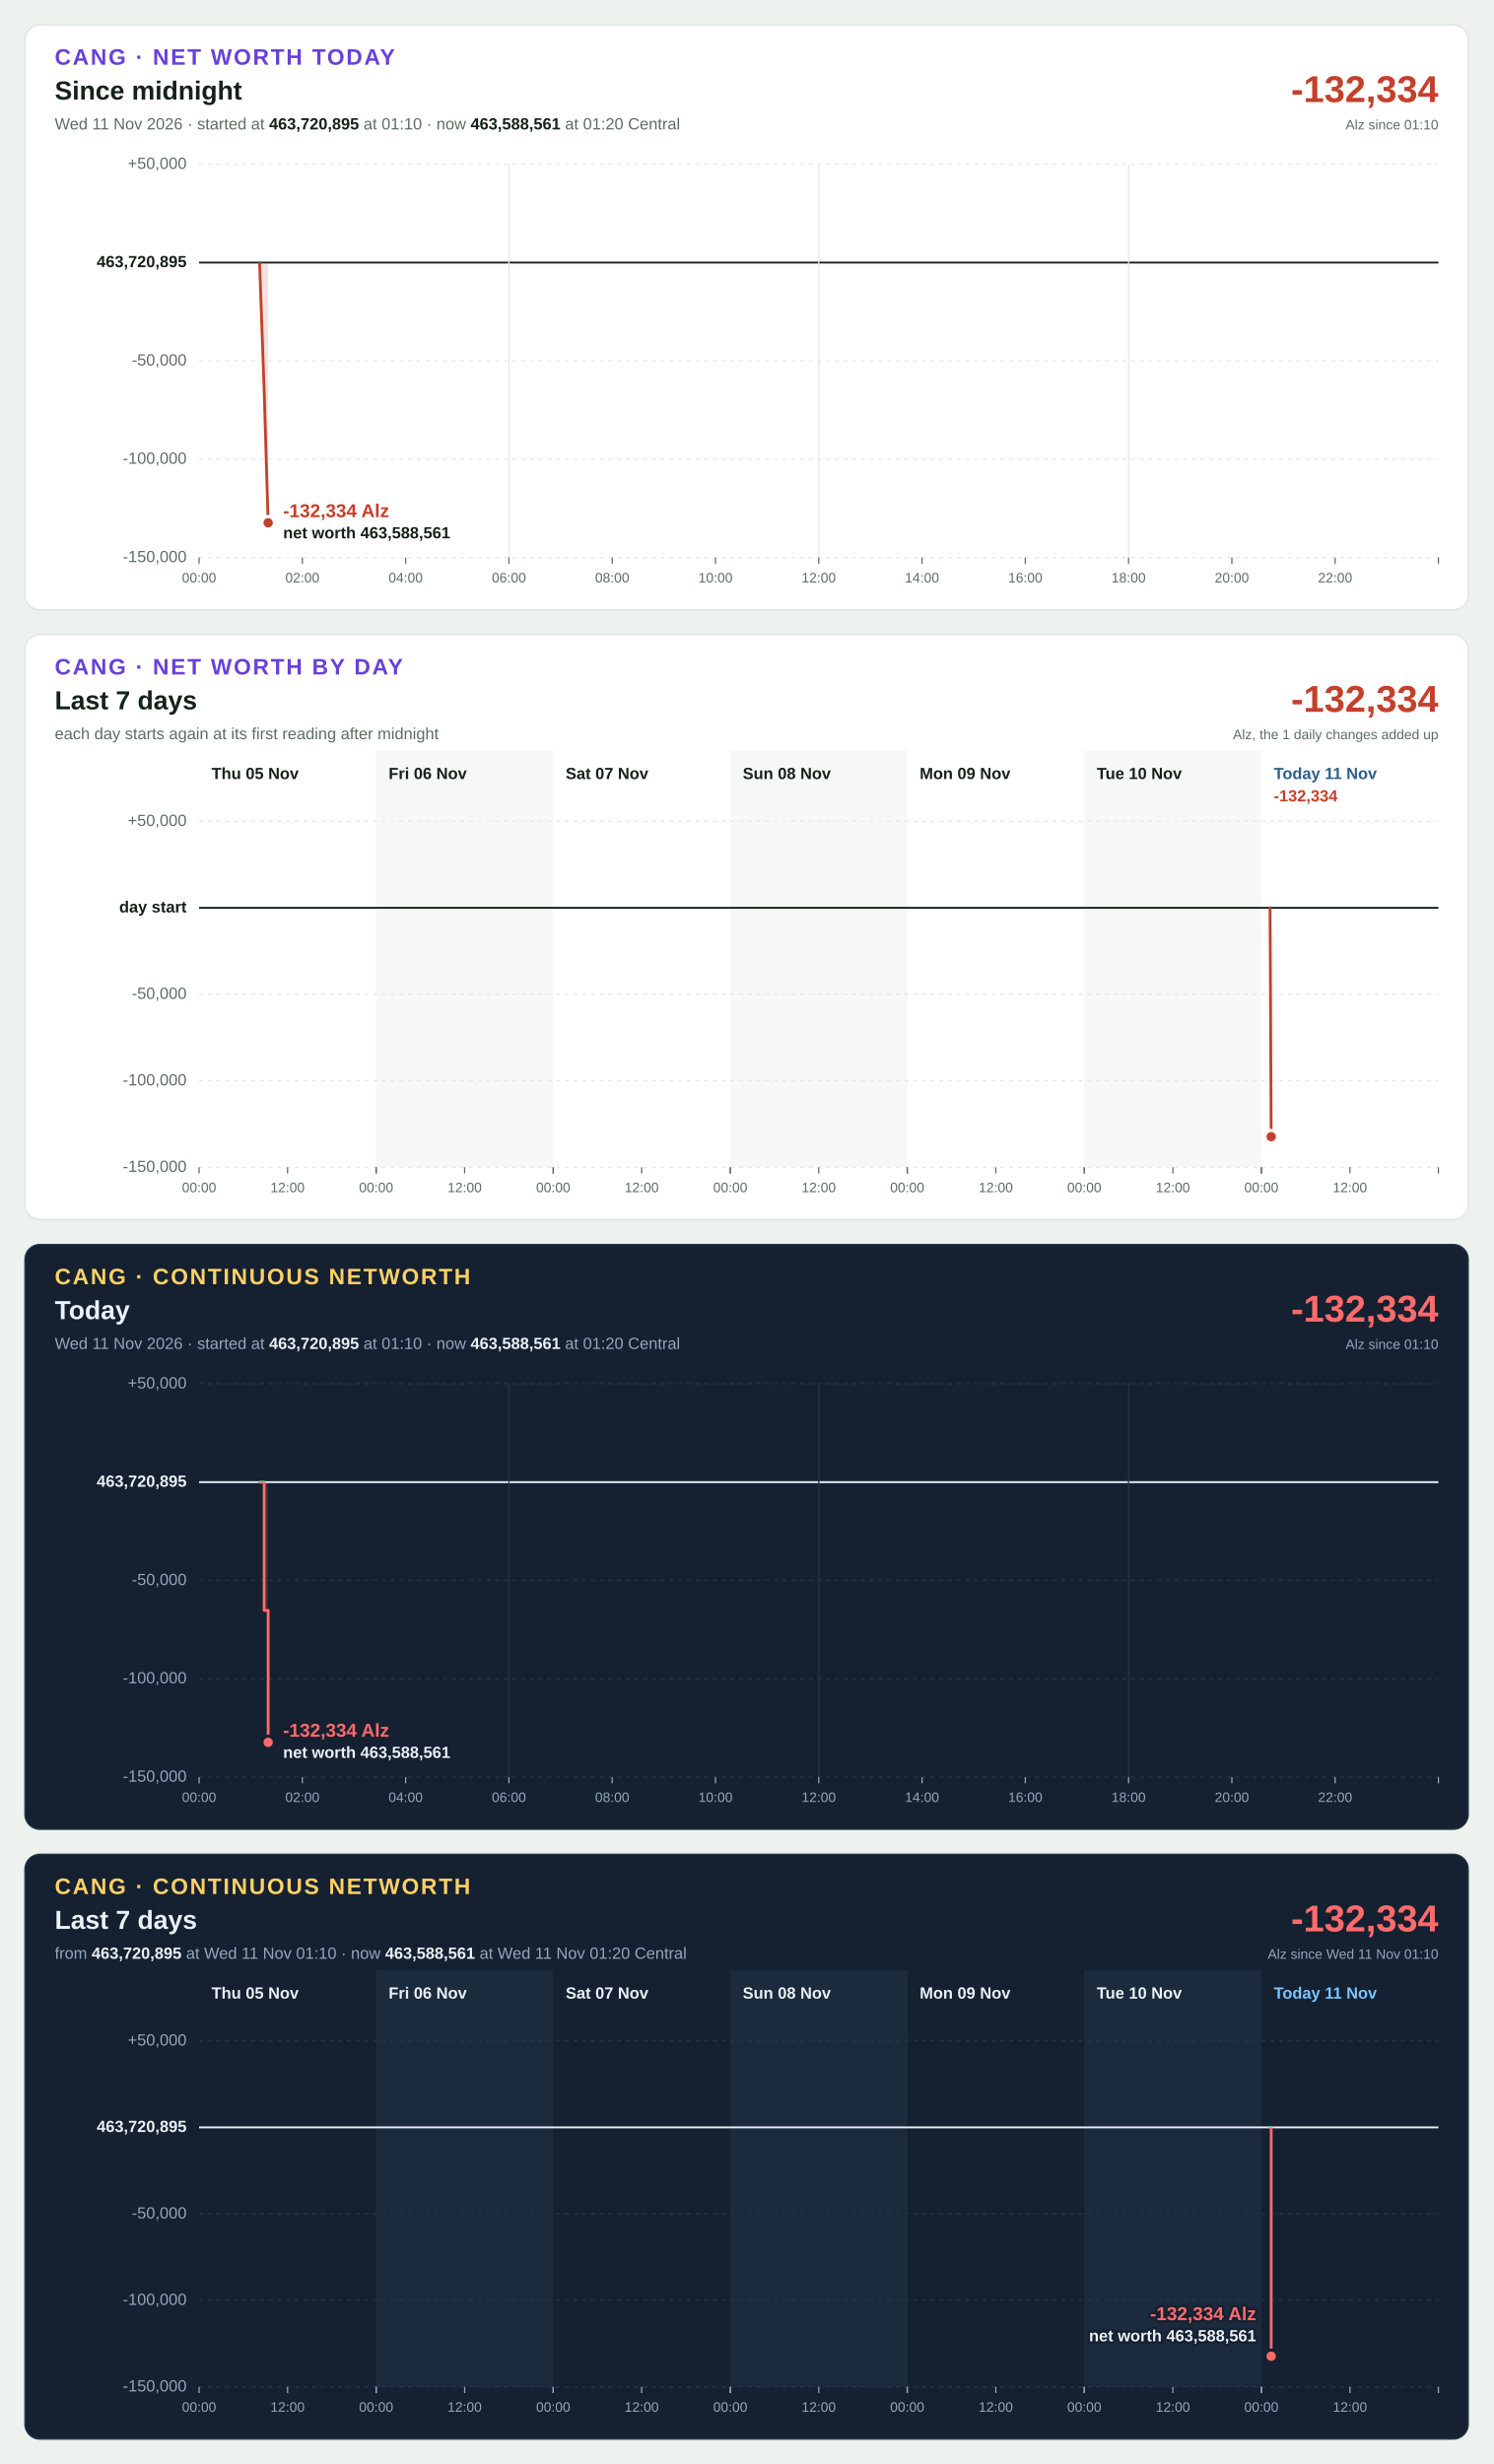
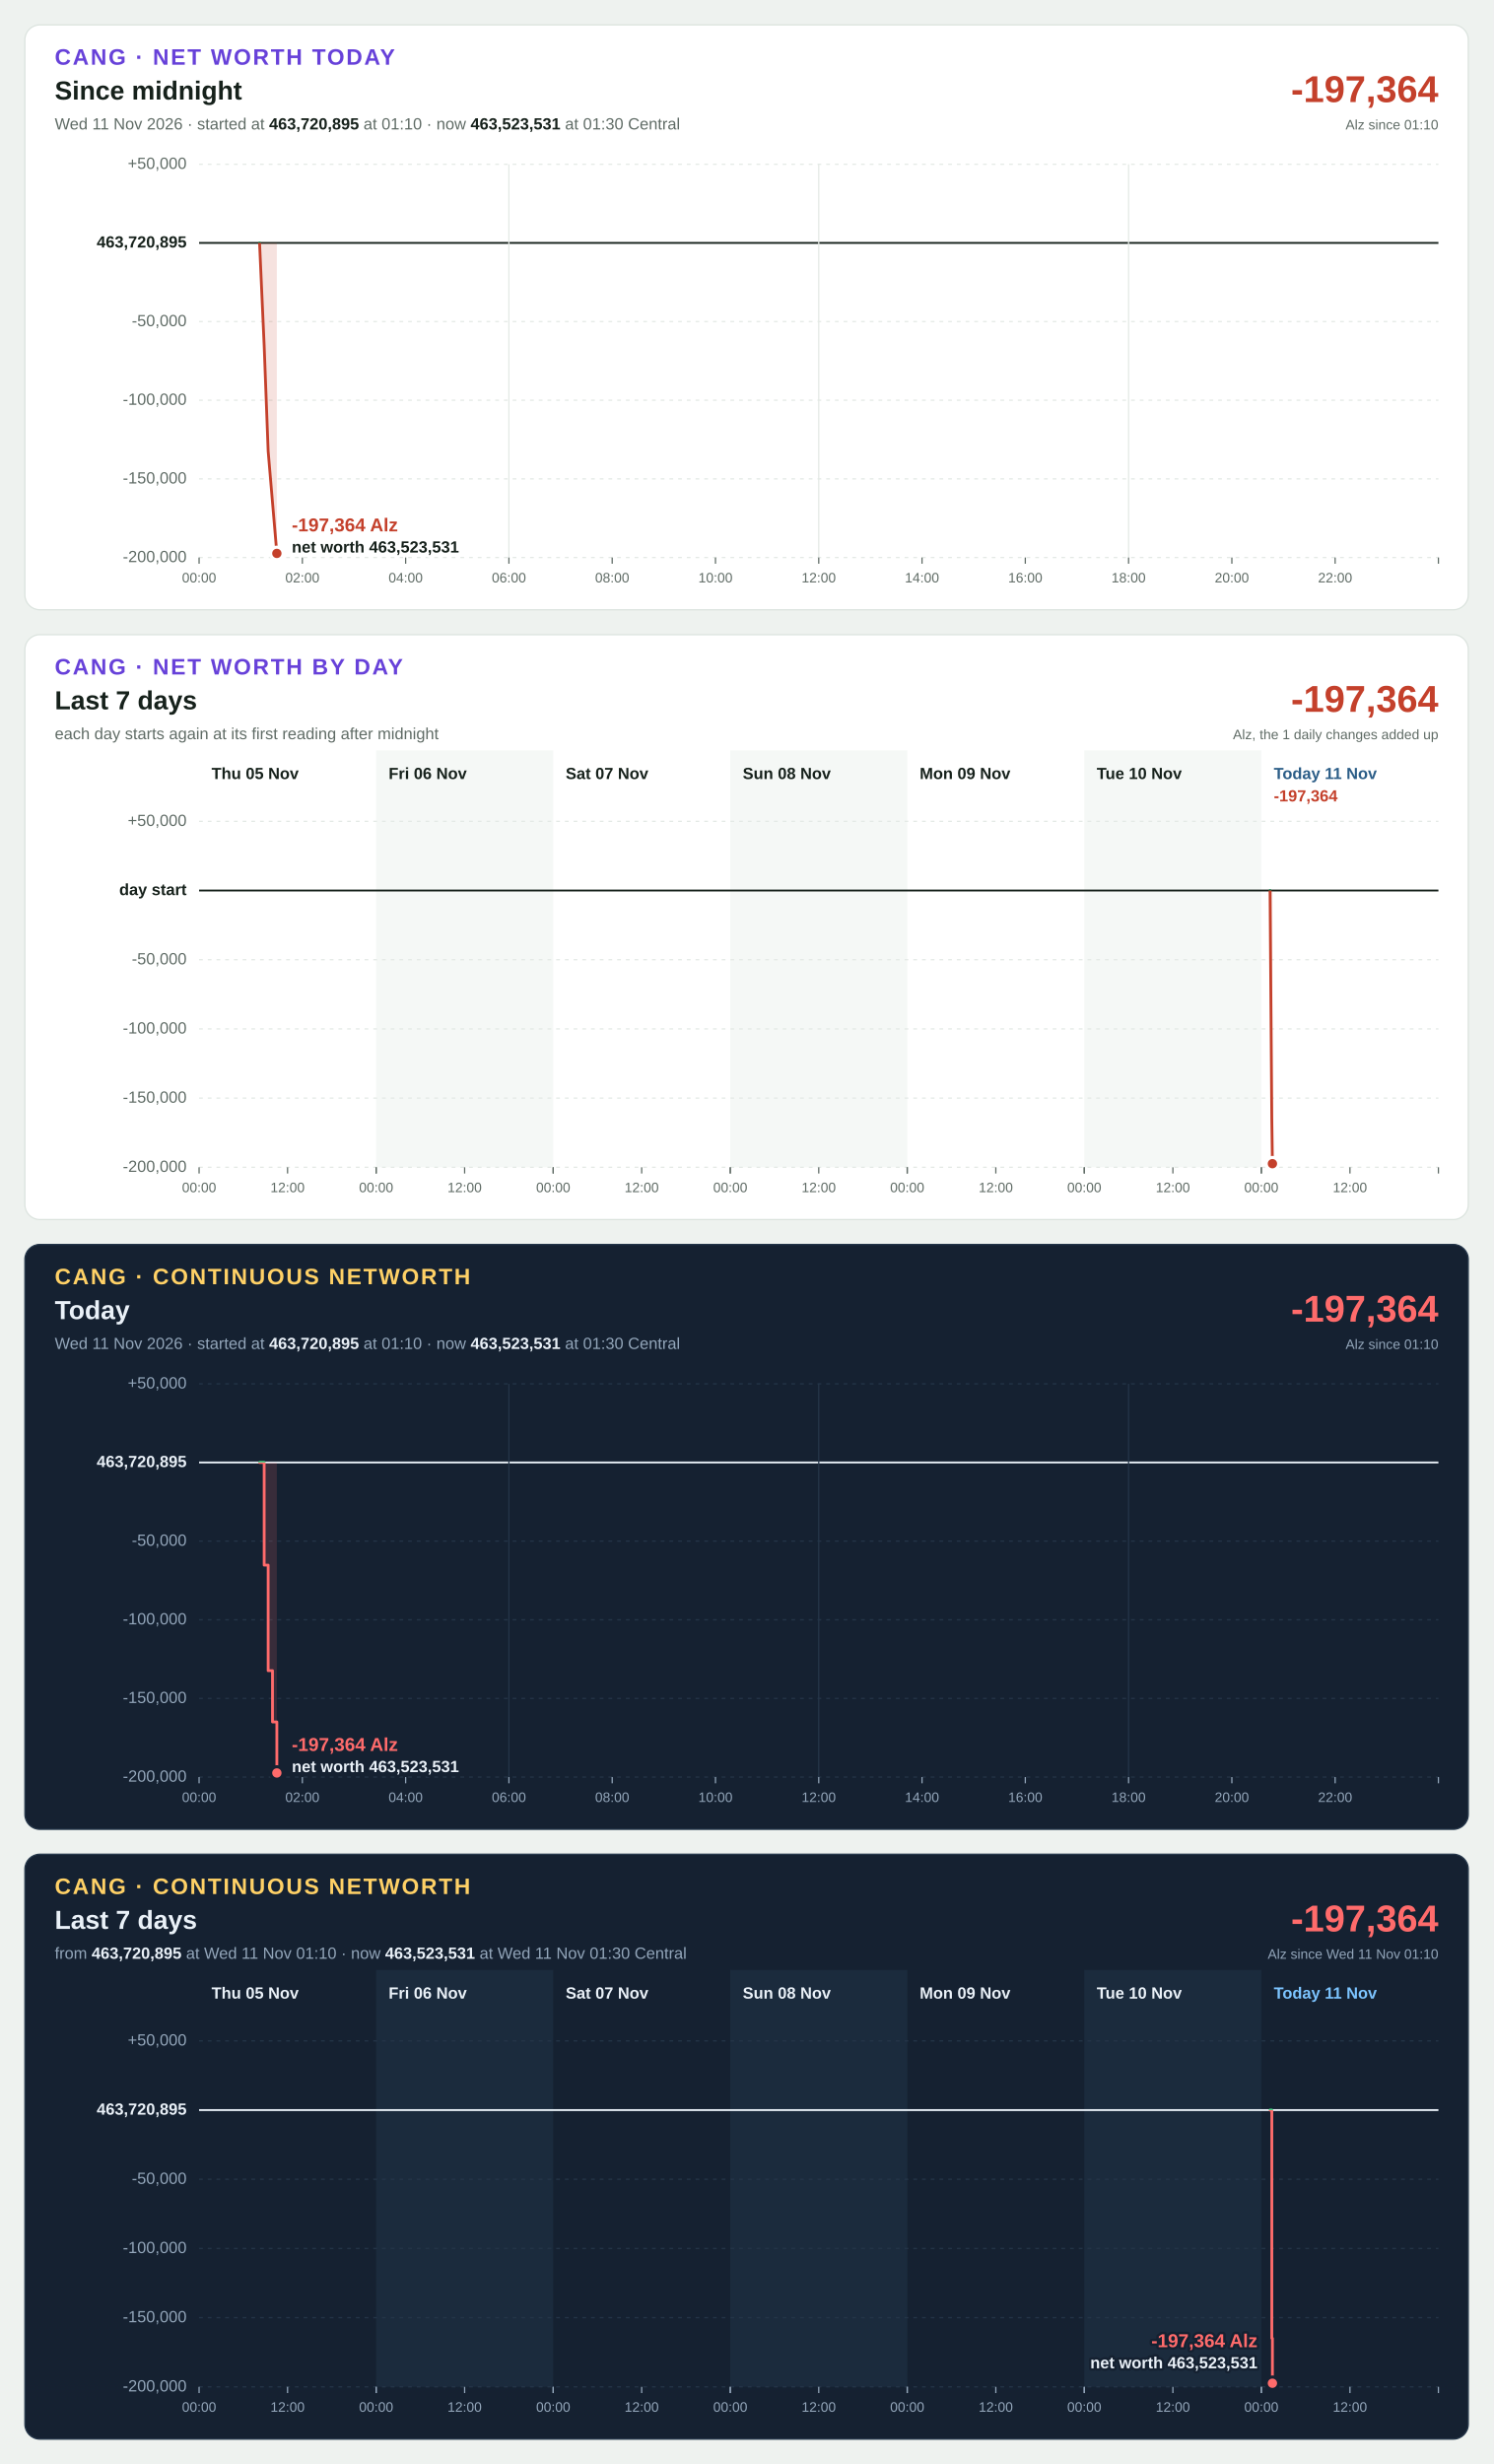
<svg xmlns="http://www.w3.org/2000/svg" width="1200" height="1980" viewBox="0 0 1200 1980" font-family="Segoe UI, Helvetica Neue, Arial, sans-serif" font-size="13" style="font-variant-numeric: tabular-nums">
  <rect width="1200" height="1980" fill="#eef2ef" />
  <g transform="translate(20,20)">
    <rect width="1160" height="470" rx="12" fill="#ffffff" stroke="#dbe3de" />
    <text x="24" y="32" font-size="18" font-weight="700" letter-spacing="1.4" fill="#6741d9">CANG · NET WORTH TODAY</text>
    <text x="24" y="60" font-size="21" font-weight="700" fill="#16211b">Since midnight</text>
-     <text x="24" y="84" fill="#5f6b65">Wed 11 Nov 2026 · started at <tspan font-weight="700" fill="#16211b">463,720,895</tspan> at 01:10 · now <tspan font-weight="700" fill="#16211b">463,588,561</tspan> at 01:20 Central</text>
-     <text x="1136" y="62" font-size="30" font-weight="700" text-anchor="end" fill="#c4402b">-132,334</text>
+     <text x="24" y="84" fill="#5f6b65">Wed 11 Nov 2026 · started at <tspan font-weight="700" fill="#16211b">463,720,895</tspan> at 01:10 · now <tspan font-weight="700" fill="#16211b">463,523,531</tspan> at 01:30 Central</text>
+     <text x="1136" y="62" font-size="30" font-weight="700" text-anchor="end" fill="#c4402b">-197,364</text>
    <text x="1136" y="84" font-size="11" text-anchor="end" fill="#5f6b65">Alz since 01:10</text>
    <line x1="140" x2="1136" y1="428.0" y2="428.0" stroke="#e3e9e5" stroke-width="1" stroke-dasharray="3 4" />
-     <text x="130" y="428.0" text-anchor="end" dominant-baseline="middle" font-weight="400" fill="#5f6b65">-150,000</text>
-     <line x1="140" x2="1136" y1="349.0" y2="349.0" stroke="#e3e9e5" stroke-width="1" stroke-dasharray="3 4" />
-     <text x="130" y="349.0" text-anchor="end" dominant-baseline="middle" font-weight="400" fill="#5f6b65">-100,000</text>
-     <line x1="140" x2="1136" y1="270.0" y2="270.0" stroke="#e3e9e5" stroke-width="1" stroke-dasharray="3 4" />
-     <text x="130" y="270.0" text-anchor="end" dominant-baseline="middle" font-weight="400" fill="#5f6b65">-50,000</text>
-     <line x1="140" x2="1136" y1="191.0" y2="191.0" stroke="#16211b" stroke-width="1.5" />
-     <text x="130" y="191.0" text-anchor="end" dominant-baseline="middle" font-weight="700" fill="#16211b">463,720,895</text>
+     <text x="130" y="428.0" text-anchor="end" dominant-baseline="middle" font-weight="400" fill="#5f6b65">-200,000</text>
+     <line x1="140" x2="1136" y1="364.8" y2="364.8" stroke="#e3e9e5" stroke-width="1" stroke-dasharray="3 4" />
+     <text x="130" y="364.8" text-anchor="end" dominant-baseline="middle" font-weight="400" fill="#5f6b65">-150,000</text>
+     <line x1="140" x2="1136" y1="301.6" y2="301.6" stroke="#e3e9e5" stroke-width="1" stroke-dasharray="3 4" />
+     <text x="130" y="301.6" text-anchor="end" dominant-baseline="middle" font-weight="400" fill="#5f6b65">-100,000</text>
+     <line x1="140" x2="1136" y1="238.4" y2="238.4" stroke="#e3e9e5" stroke-width="1" stroke-dasharray="3 4" />
+     <text x="130" y="238.4" text-anchor="end" dominant-baseline="middle" font-weight="400" fill="#5f6b65">-50,000</text>
+     <line x1="140" x2="1136" y1="175.2" y2="175.2" stroke="#16211b" stroke-width="1.5" />
+     <text x="130" y="175.2" text-anchor="end" dominant-baseline="middle" font-weight="700" fill="#16211b">463,720,895</text>
    <line x1="140" x2="1136" y1="112.0" y2="112.0" stroke="#e3e9e5" stroke-width="1" stroke-dasharray="3 4" />
    <text x="130" y="112.0" text-anchor="end" dominant-baseline="middle" font-weight="400" fill="#5f6b65">+50,000</text>
    <line x1="140.0" x2="140.0" y1="428" y2="433" stroke="#5f6b65" stroke-width="1" />
    <text x="140.0" y="448" font-size="11" text-anchor="middle" fill="#5f6b65">00:00</text>
    <line x1="223.0" x2="223.0" y1="428" y2="433" stroke="#5f6b65" stroke-width="1" />
    <text x="223.0" y="448" font-size="11" text-anchor="middle" fill="#5f6b65">02:00</text>
    <line x1="306.0" x2="306.0" y1="428" y2="433" stroke="#5f6b65" stroke-width="1" />
    <text x="306.0" y="448" font-size="11" text-anchor="middle" fill="#5f6b65">04:00</text>
    <line x1="389.0" x2="389.0" y1="112" y2="428" stroke="#e3e9e5" stroke-width="1" />
    <line x1="389.0" x2="389.0" y1="428" y2="433" stroke="#5f6b65" stroke-width="1" />
    <text x="389.0" y="448" font-size="11" text-anchor="middle" fill="#5f6b65">06:00</text>
    <line x1="472.0" x2="472.0" y1="428" y2="433" stroke="#5f6b65" stroke-width="1" />
    <text x="472.0" y="448" font-size="11" text-anchor="middle" fill="#5f6b65">08:00</text>
    <line x1="555.0" x2="555.0" y1="428" y2="433" stroke="#5f6b65" stroke-width="1" />
    <text x="555.0" y="448" font-size="11" text-anchor="middle" fill="#5f6b65">10:00</text>
    <line x1="638.0" x2="638.0" y1="112" y2="428" stroke="#e3e9e5" stroke-width="1" />
    <line x1="638.0" x2="638.0" y1="428" y2="433" stroke="#5f6b65" stroke-width="1" />
    <text x="638.0" y="448" font-size="11" text-anchor="middle" fill="#5f6b65">12:00</text>
    <line x1="721.0" x2="721.0" y1="428" y2="433" stroke="#5f6b65" stroke-width="1" />
    <text x="721.0" y="448" font-size="11" text-anchor="middle" fill="#5f6b65">14:00</text>
    <line x1="804.0" x2="804.0" y1="428" y2="433" stroke="#5f6b65" stroke-width="1" />
    <text x="804.0" y="448" font-size="11" text-anchor="middle" fill="#5f6b65">16:00</text>
    <line x1="887.0" x2="887.0" y1="112" y2="428" stroke="#e3e9e5" stroke-width="1" />
    <line x1="887.0" x2="887.0" y1="428" y2="433" stroke="#5f6b65" stroke-width="1" />
    <text x="887.0" y="448" font-size="11" text-anchor="middle" fill="#5f6b65">18:00</text>
    <line x1="970.0" x2="970.0" y1="428" y2="433" stroke="#5f6b65" stroke-width="1" />
    <text x="970.0" y="448" font-size="11" text-anchor="middle" fill="#5f6b65">20:00</text>
    <line x1="1053.0" x2="1053.0" y1="428" y2="433" stroke="#5f6b65" stroke-width="1" />
    <text x="1053.0" y="448" font-size="11" text-anchor="middle" fill="#5f6b65">22:00</text>
    <line x1="1136.0" x2="1136.0" y1="428" y2="433" stroke="#5f6b65" stroke-width="1" />
    <defs>
-       <path id="shape-today" d="M188.6 191.0L188.6 191.0L192.3 294.1L195.5 400.1L195.5 191.0Z" />
-       <path id="line-today" d="M188.6 191.0L192.3 294.1L195.5 400.1" />
+       <path id="shape-today" d="M188.6 175.2L188.6 175.2L192.3 257.7L195.5 342.5L199.0 383.7L202.5 424.7L202.5 175.2Z" />
+       <path id="line-today" d="M188.6 175.2L192.3 257.7L195.5 342.5L199.0 383.7L202.5 424.7" />
      <clipPath id="up-today">
-         <rect x="140" y="112" width="996" height="79.0" />
+         <rect x="140" y="112" width="996" height="63.2" />
      </clipPath>
      <clipPath id="down-today">
-         <rect x="140" y="191.0" width="996" height="237.0" />
+         <rect x="140" y="175.2" width="996" height="252.8" />
      </clipPath>
    </defs>
    <use href="#shape-today" fill="#1d8a53" fill-opacity="0.15" clip-path="url(#up-today)" />
    <use href="#line-today" fill="none" stroke="#1d8a53" stroke-width="2.25" stroke-linejoin="round" stroke-linecap="round" clip-path="url(#up-today)" />
    <use href="#shape-today" fill="#c4402b" fill-opacity="0.15" clip-path="url(#down-today)" />
    <use href="#line-today" fill="none" stroke="#c4402b" stroke-width="2.25" stroke-linejoin="round" stroke-linecap="round" clip-path="url(#down-today)" />
-     <circle cx="195.5" cy="400.1" r="5" fill="#c4402b" stroke="#ffffff" stroke-width="2.5" />
-     <text x="207.5" y="395.6" text-anchor="start" font-size="15" font-weight="700" fill="#c4402b" stroke="#ffffff" stroke-width="4" stroke-linejoin="round" paint-order="stroke">-132,334 Alz</text>
-     <text x="207.5" y="412.6" text-anchor="start" font-size="13" font-weight="600" fill="#16211b" stroke="#ffffff" stroke-width="4" stroke-linejoin="round" paint-order="stroke">net worth 463,588,561</text>
+     <circle cx="202.5" cy="424.7" r="5" fill="#c4402b" stroke="#ffffff" stroke-width="2.5" />
+     <text x="214.5" y="407.0" text-anchor="start" font-size="15" font-weight="700" fill="#c4402b" stroke="#ffffff" stroke-width="4" stroke-linejoin="round" paint-order="stroke">-197,364 Alz</text>
+     <text x="214.5" y="424.0" text-anchor="start" font-size="13" font-weight="600" fill="#16211b" stroke="#ffffff" stroke-width="4" stroke-linejoin="round" paint-order="stroke">net worth 463,523,531</text>
  </g>
  <g transform="translate(20,510)">
    <rect width="1160" height="470" rx="12" fill="#ffffff" stroke="#dbe3de" />
    <text x="24" y="32" font-size="18" font-weight="700" letter-spacing="1.4" fill="#6741d9">CANG · NET WORTH BY DAY</text>
    <text x="24" y="60" font-size="21" font-weight="700" fill="#16211b">Last 7 days</text>
    <text x="24" y="84" fill="#5f6b65">each day starts again at its first reading after midnight</text>
-     <text x="1136" y="62" font-size="30" font-weight="700" text-anchor="end" fill="#c4402b">-132,334</text>
+     <text x="1136" y="62" font-size="30" font-weight="700" text-anchor="end" fill="#c4402b">-197,364</text>
    <text x="1136" y="84" font-size="11" text-anchor="end" fill="#5f6b65">Alz, the 1 daily changes added up</text>
    <rect x="282.3" y="93" width="142.3" height="335" fill="#f5f8f6" />
    <rect x="566.9" y="93" width="142.3" height="335" fill="#f5f8f6" />
    <rect x="851.4" y="93" width="142.3" height="335" fill="#f5f8f6" />
    <line x1="140" x2="1136" y1="428.0" y2="428.0" stroke="#e3e9e5" stroke-width="1" stroke-dasharray="3 4" />
-     <text x="130" y="428.0" text-anchor="end" dominant-baseline="middle" font-weight="400" fill="#5f6b65">-150,000</text>
-     <line x1="140" x2="1136" y1="358.5" y2="358.5" stroke="#e3e9e5" stroke-width="1" stroke-dasharray="3 4" />
-     <text x="130" y="358.5" text-anchor="end" dominant-baseline="middle" font-weight="400" fill="#5f6b65">-100,000</text>
-     <line x1="140" x2="1136" y1="289.0" y2="289.0" stroke="#e3e9e5" stroke-width="1" stroke-dasharray="3 4" />
-     <text x="130" y="289.0" text-anchor="end" dominant-baseline="middle" font-weight="400" fill="#5f6b65">-50,000</text>
-     <line x1="140" x2="1136" y1="219.5" y2="219.5" stroke="#16211b" stroke-width="1.5" />
-     <text x="130" y="219.5" text-anchor="end" dominant-baseline="middle" font-weight="700" fill="#16211b">day start</text>
+     <text x="130" y="428.0" text-anchor="end" dominant-baseline="middle" font-weight="400" fill="#5f6b65">-200,000</text>
+     <line x1="140" x2="1136" y1="372.4" y2="372.4" stroke="#e3e9e5" stroke-width="1" stroke-dasharray="3 4" />
+     <text x="130" y="372.4" text-anchor="end" dominant-baseline="middle" font-weight="400" fill="#5f6b65">-150,000</text>
+     <line x1="140" x2="1136" y1="316.8" y2="316.8" stroke="#e3e9e5" stroke-width="1" stroke-dasharray="3 4" />
+     <text x="130" y="316.8" text-anchor="end" dominant-baseline="middle" font-weight="400" fill="#5f6b65">-100,000</text>
+     <line x1="140" x2="1136" y1="261.2" y2="261.2" stroke="#e3e9e5" stroke-width="1" stroke-dasharray="3 4" />
+     <text x="130" y="261.2" text-anchor="end" dominant-baseline="middle" font-weight="400" fill="#5f6b65">-50,000</text>
+     <line x1="140" x2="1136" y1="205.6" y2="205.6" stroke="#16211b" stroke-width="1.5" />
+     <text x="130" y="205.6" text-anchor="end" dominant-baseline="middle" font-weight="700" fill="#16211b">day start</text>
    <line x1="140" x2="1136" y1="150.0" y2="150.0" stroke="#e3e9e5" stroke-width="1" stroke-dasharray="3 4" />
    <text x="130" y="150.0" text-anchor="end" dominant-baseline="middle" font-weight="400" fill="#5f6b65">+50,000</text>
    <text x="150.0" y="116" font-weight="700" fill="#16211b">Thu 05 Nov</text>
    <line x1="140.0" x2="140.0" y1="428" y2="433" stroke="#5f6b65" stroke-width="1" />
    <text x="140.0" y="448" font-size="11" text-anchor="middle" fill="#5f6b65">00:00</text>
    <line x1="211.1" x2="211.1" y1="428" y2="433" stroke="#5f6b65" stroke-width="1" />
    <text x="211.1" y="448" font-size="11" text-anchor="middle" fill="#5f6b65">12:00</text>
    <line x1="282.3" x2="282.3" y1="428" y2="433" stroke="#5f6b65" stroke-width="1" />
    <text x="292.3" y="116" font-weight="700" fill="#16211b">Fri 06 Nov</text>
    <line x1="282.3" x2="282.3" y1="428" y2="433" stroke="#5f6b65" stroke-width="1" />
    <text x="282.3" y="448" font-size="11" text-anchor="middle" fill="#5f6b65">00:00</text>
    <line x1="353.4" x2="353.4" y1="428" y2="433" stroke="#5f6b65" stroke-width="1" />
    <text x="353.4" y="448" font-size="11" text-anchor="middle" fill="#5f6b65">12:00</text>
    <line x1="424.6" x2="424.6" y1="428" y2="433" stroke="#5f6b65" stroke-width="1" />
    <text x="434.6" y="116" font-weight="700" fill="#16211b">Sat 07 Nov</text>
    <line x1="424.6" x2="424.6" y1="428" y2="433" stroke="#5f6b65" stroke-width="1" />
    <text x="424.6" y="448" font-size="11" text-anchor="middle" fill="#5f6b65">00:00</text>
    <line x1="495.7" x2="495.7" y1="428" y2="433" stroke="#5f6b65" stroke-width="1" />
    <text x="495.7" y="448" font-size="11" text-anchor="middle" fill="#5f6b65">12:00</text>
    <line x1="566.9" x2="566.9" y1="428" y2="433" stroke="#5f6b65" stroke-width="1" />
    <text x="576.9" y="116" font-weight="700" fill="#16211b">Sun 08 Nov</text>
    <line x1="566.9" x2="566.9" y1="428" y2="433" stroke="#5f6b65" stroke-width="1" />
    <text x="566.9" y="448" font-size="11" text-anchor="middle" fill="#5f6b65">00:00</text>
    <line x1="638.0" x2="638.0" y1="428" y2="433" stroke="#5f6b65" stroke-width="1" />
    <text x="638.0" y="448" font-size="11" text-anchor="middle" fill="#5f6b65">12:00</text>
    <line x1="709.1" x2="709.1" y1="428" y2="433" stroke="#5f6b65" stroke-width="1" />
    <text x="719.1" y="116" font-weight="700" fill="#16211b">Mon 09 Nov</text>
    <line x1="709.1" x2="709.1" y1="428" y2="433" stroke="#5f6b65" stroke-width="1" />
    <text x="709.1" y="448" font-size="11" text-anchor="middle" fill="#5f6b65">00:00</text>
    <line x1="780.3" x2="780.3" y1="428" y2="433" stroke="#5f6b65" stroke-width="1" />
    <text x="780.3" y="448" font-size="11" text-anchor="middle" fill="#5f6b65">12:00</text>
    <line x1="851.4" x2="851.4" y1="428" y2="433" stroke="#5f6b65" stroke-width="1" />
    <text x="861.4" y="116" font-weight="700" fill="#16211b">Tue 10 Nov</text>
    <line x1="851.4" x2="851.4" y1="428" y2="433" stroke="#5f6b65" stroke-width="1" />
    <text x="851.4" y="448" font-size="11" text-anchor="middle" fill="#5f6b65">00:00</text>
    <line x1="922.6" x2="922.6" y1="428" y2="433" stroke="#5f6b65" stroke-width="1" />
    <text x="922.6" y="448" font-size="11" text-anchor="middle" fill="#5f6b65">12:00</text>
    <line x1="993.7" x2="993.7" y1="428" y2="433" stroke="#5f6b65" stroke-width="1" />
    <text x="1003.7" y="116" font-weight="700" fill="#2b5d87">Today 11 Nov</text>
    <line x1="993.7" x2="993.7" y1="428" y2="433" stroke="#5f6b65" stroke-width="1" />
    <text x="993.7" y="448" font-size="11" text-anchor="middle" fill="#5f6b65">00:00</text>
    <line x1="1064.9" x2="1064.9" y1="428" y2="433" stroke="#5f6b65" stroke-width="1" />
    <text x="1064.9" y="448" font-size="11" text-anchor="middle" fill="#5f6b65">12:00</text>
    <line x1="1136.0" x2="1136.0" y1="428" y2="433" stroke="#5f6b65" stroke-width="1" />
-     <text x="1003.7" y="134" font-weight="700" fill="#c4402b">-132,334</text>
-     <defs>
-       <path id="shape-day6" d="M1000.7 219.5L1000.7 219.5L1001.6 403.4L1001.6 219.5Z" />
-       <path id="line-day6" d="M1000.7 219.5L1001.6 403.4" />
+     <text x="1003.7" y="134" font-weight="700" fill="#c4402b">-197,364</text>
+     <defs>
+       <path id="shape-day6" d="M1000.7 205.6L1000.7 205.6L1002.1 389.0L1002.6 425.1L1002.6 205.6Z" />
+       <path id="line-day6" d="M1000.7 205.6L1002.1 389.0L1002.6 425.1" />
      <clipPath id="up-day6">
-         <rect x="140" y="150" width="996" height="69.5" />
+         <rect x="140" y="150" width="996" height="55.6" />
      </clipPath>
      <clipPath id="down-day6">
-         <rect x="140" y="219.5" width="996" height="208.5" />
+         <rect x="140" y="205.6" width="996" height="222.4" />
      </clipPath>
    </defs>
    <use href="#shape-day6" fill="#1d8a53" fill-opacity="0.15" clip-path="url(#up-day6)" />
    <use href="#line-day6" fill="none" stroke="#1d8a53" stroke-width="2.25" stroke-linejoin="round" stroke-linecap="round" clip-path="url(#up-day6)" />
    <use href="#shape-day6" fill="#c4402b" fill-opacity="0.15" clip-path="url(#down-day6)" />
    <use href="#line-day6" fill="none" stroke="#c4402b" stroke-width="2.25" stroke-linejoin="round" stroke-linecap="round" clip-path="url(#down-day6)" />
-     <circle cx="1001.6" cy="403.4" r="5" fill="#c4402b" stroke="#ffffff" stroke-width="2.5" />
+     <circle cx="1002.6" cy="425.1" r="5" fill="#c4402b" stroke="#ffffff" stroke-width="2.5" />
  </g>
  <g transform="translate(20,1000)">
    <rect width="1160" height="470" rx="12" fill="#152131" stroke="#24364a" />
    <text x="24" y="32" font-size="18" font-weight="700" letter-spacing="1.4" fill="#ffd166">CANG · CONTINUOUS NETWORTH</text>
    <text x="24" y="60" font-size="21" font-weight="700" fill="#eaf1f8">Today</text>
-     <text x="24" y="84" fill="#93a6ba">Wed 11 Nov 2026 · started at <tspan font-weight="700" fill="#eaf1f8">463,720,895</tspan> at 01:10 · now <tspan font-weight="700" fill="#eaf1f8">463,588,561</tspan> at 01:20 Central</text>
-     <text x="1136" y="62" font-size="30" font-weight="700" text-anchor="end" fill="#ff6b6b">-132,334</text>
+     <text x="24" y="84" fill="#93a6ba">Wed 11 Nov 2026 · started at <tspan font-weight="700" fill="#eaf1f8">463,720,895</tspan> at 01:10 · now <tspan font-weight="700" fill="#eaf1f8">463,523,531</tspan> at 01:30 Central</text>
+     <text x="1136" y="62" font-size="30" font-weight="700" text-anchor="end" fill="#ff6b6b">-197,364</text>
    <text x="1136" y="84" font-size="11" text-anchor="end" fill="#93a6ba">Alz since 01:10</text>
    <line x1="140" x2="1136" y1="428.0" y2="428.0" stroke="#243548" stroke-width="1" stroke-dasharray="3 4" />
-     <text x="130" y="428.0" text-anchor="end" dominant-baseline="middle" font-weight="400" fill="#93a6ba">-150,000</text>
-     <line x1="140" x2="1136" y1="349.0" y2="349.0" stroke="#243548" stroke-width="1" stroke-dasharray="3 4" />
-     <text x="130" y="349.0" text-anchor="end" dominant-baseline="middle" font-weight="400" fill="#93a6ba">-100,000</text>
-     <line x1="140" x2="1136" y1="270.0" y2="270.0" stroke="#243548" stroke-width="1" stroke-dasharray="3 4" />
-     <text x="130" y="270.0" text-anchor="end" dominant-baseline="middle" font-weight="400" fill="#93a6ba">-50,000</text>
-     <line x1="140" x2="1136" y1="191.0" y2="191.0" stroke="#eaf1f8" stroke-width="1.5" />
-     <text x="130" y="191.0" text-anchor="end" dominant-baseline="middle" font-weight="700" fill="#eaf1f8">463,720,895</text>
+     <text x="130" y="428.0" text-anchor="end" dominant-baseline="middle" font-weight="400" fill="#93a6ba">-200,000</text>
+     <line x1="140" x2="1136" y1="364.8" y2="364.8" stroke="#243548" stroke-width="1" stroke-dasharray="3 4" />
+     <text x="130" y="364.8" text-anchor="end" dominant-baseline="middle" font-weight="400" fill="#93a6ba">-150,000</text>
+     <line x1="140" x2="1136" y1="301.6" y2="301.6" stroke="#243548" stroke-width="1" stroke-dasharray="3 4" />
+     <text x="130" y="301.6" text-anchor="end" dominant-baseline="middle" font-weight="400" fill="#93a6ba">-100,000</text>
+     <line x1="140" x2="1136" y1="238.4" y2="238.4" stroke="#243548" stroke-width="1" stroke-dasharray="3 4" />
+     <text x="130" y="238.4" text-anchor="end" dominant-baseline="middle" font-weight="400" fill="#93a6ba">-50,000</text>
+     <line x1="140" x2="1136" y1="175.2" y2="175.2" stroke="#eaf1f8" stroke-width="1.5" />
+     <text x="130" y="175.2" text-anchor="end" dominant-baseline="middle" font-weight="700" fill="#eaf1f8">463,720,895</text>
    <line x1="140" x2="1136" y1="112.0" y2="112.0" stroke="#243548" stroke-width="1" stroke-dasharray="3 4" />
    <text x="130" y="112.0" text-anchor="end" dominant-baseline="middle" font-weight="400" fill="#93a6ba">+50,000</text>
    <line x1="140.0" x2="140.0" y1="428" y2="433" stroke="#93a6ba" stroke-width="1" />
    <text x="140.0" y="448" font-size="11" text-anchor="middle" fill="#93a6ba">00:00</text>
    <line x1="223.0" x2="223.0" y1="428" y2="433" stroke="#93a6ba" stroke-width="1" />
    <text x="223.0" y="448" font-size="11" text-anchor="middle" fill="#93a6ba">02:00</text>
    <line x1="306.0" x2="306.0" y1="428" y2="433" stroke="#93a6ba" stroke-width="1" />
    <text x="306.0" y="448" font-size="11" text-anchor="middle" fill="#93a6ba">04:00</text>
    <line x1="389.0" x2="389.0" y1="112" y2="428" stroke="#243548" stroke-width="1" />
    <line x1="389.0" x2="389.0" y1="428" y2="433" stroke="#93a6ba" stroke-width="1" />
    <text x="389.0" y="448" font-size="11" text-anchor="middle" fill="#93a6ba">06:00</text>
    <line x1="472.0" x2="472.0" y1="428" y2="433" stroke="#93a6ba" stroke-width="1" />
    <text x="472.0" y="448" font-size="11" text-anchor="middle" fill="#93a6ba">08:00</text>
    <line x1="555.0" x2="555.0" y1="428" y2="433" stroke="#93a6ba" stroke-width="1" />
    <text x="555.0" y="448" font-size="11" text-anchor="middle" fill="#93a6ba">10:00</text>
    <line x1="638.0" x2="638.0" y1="112" y2="428" stroke="#243548" stroke-width="1" />
    <line x1="638.0" x2="638.0" y1="428" y2="433" stroke="#93a6ba" stroke-width="1" />
    <text x="638.0" y="448" font-size="11" text-anchor="middle" fill="#93a6ba">12:00</text>
    <line x1="721.0" x2="721.0" y1="428" y2="433" stroke="#93a6ba" stroke-width="1" />
    <text x="721.0" y="448" font-size="11" text-anchor="middle" fill="#93a6ba">14:00</text>
    <line x1="804.0" x2="804.0" y1="428" y2="433" stroke="#93a6ba" stroke-width="1" />
    <text x="804.0" y="448" font-size="11" text-anchor="middle" fill="#93a6ba">16:00</text>
    <line x1="887.0" x2="887.0" y1="112" y2="428" stroke="#243548" stroke-width="1" />
    <line x1="887.0" x2="887.0" y1="428" y2="433" stroke="#93a6ba" stroke-width="1" />
    <text x="887.0" y="448" font-size="11" text-anchor="middle" fill="#93a6ba">18:00</text>
    <line x1="970.0" x2="970.0" y1="428" y2="433" stroke="#93a6ba" stroke-width="1" />
    <text x="970.0" y="448" font-size="11" text-anchor="middle" fill="#93a6ba">20:00</text>
    <line x1="1053.0" x2="1053.0" y1="428" y2="433" stroke="#93a6ba" stroke-width="1" />
    <text x="1053.0" y="448" font-size="11" text-anchor="middle" fill="#93a6ba">22:00</text>
    <line x1="1136.0" x2="1136.0" y1="428" y2="433" stroke="#93a6ba" stroke-width="1" />
    <defs>
-       <path id="shape-flow-today" d="M188.6 191.0L188.6 191.0L192.3 191.0L192.3 294.1L195.5 294.1L195.5 400.1L195.5 191.0Z" />
-       <path id="line-flow-today" d="M188.6 191.0L192.3 191.0L192.3 294.1L195.5 294.1L195.5 400.1" />
+       <path id="shape-flow-today" d="M188.6 175.2L188.6 175.2L192.3 175.2L192.3 257.7L195.5 257.7L195.5 342.5L199.0 342.5L199.0 383.7L202.5 383.7L202.5 424.7L202.5 175.2Z" />
+       <path id="line-flow-today" d="M188.6 175.2L192.3 175.2L192.3 257.7L195.5 257.7L195.5 342.5L199.0 342.5L199.0 383.7L202.5 383.7L202.5 424.7" />
      <clipPath id="up-flow-today">
-         <rect x="140" y="112" width="996" height="79.0" />
+         <rect x="140" y="112" width="996" height="63.2" />
      </clipPath>
      <clipPath id="down-flow-today">
-         <rect x="140" y="191.0" width="996" height="237.0" />
+         <rect x="140" y="175.2" width="996" height="252.8" />
      </clipPath>
    </defs>
    <use href="#shape-flow-today" fill="#3ddc84" fill-opacity="0.15" clip-path="url(#up-flow-today)" />
    <use href="#line-flow-today" fill="none" stroke="#3ddc84" stroke-width="2.25" stroke-linejoin="round" stroke-linecap="round" clip-path="url(#up-flow-today)" />
    <use href="#shape-flow-today" fill="#ff6b6b" fill-opacity="0.15" clip-path="url(#down-flow-today)" />
    <use href="#line-flow-today" fill="none" stroke="#ff6b6b" stroke-width="2.25" stroke-linejoin="round" stroke-linecap="round" clip-path="url(#down-flow-today)" />
-     <circle cx="195.5" cy="400.1" r="5" fill="#ff6b6b" stroke="#152131" stroke-width="2.5" />
-     <text x="207.5" y="395.6" text-anchor="start" font-size="15" font-weight="700" fill="#ff6b6b" stroke="#152131" stroke-width="4" stroke-linejoin="round" paint-order="stroke">-132,334 Alz</text>
-     <text x="207.5" y="412.6" text-anchor="start" font-size="13" font-weight="600" fill="#eaf1f8" stroke="#152131" stroke-width="4" stroke-linejoin="round" paint-order="stroke">net worth 463,588,561</text>
+     <circle cx="202.5" cy="424.7" r="5" fill="#ff6b6b" stroke="#152131" stroke-width="2.5" />
+     <text x="214.5" y="407.0" text-anchor="start" font-size="15" font-weight="700" fill="#ff6b6b" stroke="#152131" stroke-width="4" stroke-linejoin="round" paint-order="stroke">-197,364 Alz</text>
+     <text x="214.5" y="424.0" text-anchor="start" font-size="13" font-weight="600" fill="#eaf1f8" stroke="#152131" stroke-width="4" stroke-linejoin="round" paint-order="stroke">net worth 463,523,531</text>
  </g>
  <g transform="translate(20,1490)">
    <rect width="1160" height="470" rx="12" fill="#152131" stroke="#24364a" />
    <text x="24" y="32" font-size="18" font-weight="700" letter-spacing="1.4" fill="#ffd166">CANG · CONTINUOUS NETWORTH</text>
    <text x="24" y="60" font-size="21" font-weight="700" fill="#eaf1f8">Last 7 days</text>
-     <text x="24" y="84" fill="#93a6ba">from <tspan font-weight="700" fill="#eaf1f8">463,720,895</tspan> at Wed 11 Nov 01:10 · now <tspan font-weight="700" fill="#eaf1f8">463,588,561</tspan> at Wed 11 Nov 01:20 Central</text>
-     <text x="1136" y="62" font-size="30" font-weight="700" text-anchor="end" fill="#ff6b6b">-132,334</text>
+     <text x="24" y="84" fill="#93a6ba">from <tspan font-weight="700" fill="#eaf1f8">463,720,895</tspan> at Wed 11 Nov 01:10 · now <tspan font-weight="700" fill="#eaf1f8">463,523,531</tspan> at Wed 11 Nov 01:30 Central</text>
+     <text x="1136" y="62" font-size="30" font-weight="700" text-anchor="end" fill="#ff6b6b">-197,364</text>
    <text x="1136" y="84" font-size="11" text-anchor="end" fill="#93a6ba">Alz since Wed 11 Nov 01:10</text>
    <rect x="282.3" y="93" width="142.3" height="335" fill="#1b2b3d" />
    <rect x="566.9" y="93" width="142.3" height="335" fill="#1b2b3d" />
    <rect x="851.4" y="93" width="142.3" height="335" fill="#1b2b3d" />
    <line x1="140" x2="1136" y1="428.0" y2="428.0" stroke="#243548" stroke-width="1" stroke-dasharray="3 4" />
-     <text x="130" y="428.0" text-anchor="end" dominant-baseline="middle" font-weight="400" fill="#93a6ba">-150,000</text>
-     <line x1="140" x2="1136" y1="358.5" y2="358.5" stroke="#243548" stroke-width="1" stroke-dasharray="3 4" />
-     <text x="130" y="358.5" text-anchor="end" dominant-baseline="middle" font-weight="400" fill="#93a6ba">-100,000</text>
-     <line x1="140" x2="1136" y1="289.0" y2="289.0" stroke="#243548" stroke-width="1" stroke-dasharray="3 4" />
-     <text x="130" y="289.0" text-anchor="end" dominant-baseline="middle" font-weight="400" fill="#93a6ba">-50,000</text>
-     <line x1="140" x2="1136" y1="219.5" y2="219.5" stroke="#eaf1f8" stroke-width="1.5" />
-     <text x="130" y="219.5" text-anchor="end" dominant-baseline="middle" font-weight="700" fill="#eaf1f8">463,720,895</text>
+     <text x="130" y="428.0" text-anchor="end" dominant-baseline="middle" font-weight="400" fill="#93a6ba">-200,000</text>
+     <line x1="140" x2="1136" y1="372.4" y2="372.4" stroke="#243548" stroke-width="1" stroke-dasharray="3 4" />
+     <text x="130" y="372.4" text-anchor="end" dominant-baseline="middle" font-weight="400" fill="#93a6ba">-150,000</text>
+     <line x1="140" x2="1136" y1="316.8" y2="316.8" stroke="#243548" stroke-width="1" stroke-dasharray="3 4" />
+     <text x="130" y="316.8" text-anchor="end" dominant-baseline="middle" font-weight="400" fill="#93a6ba">-100,000</text>
+     <line x1="140" x2="1136" y1="261.2" y2="261.2" stroke="#243548" stroke-width="1" stroke-dasharray="3 4" />
+     <text x="130" y="261.2" text-anchor="end" dominant-baseline="middle" font-weight="400" fill="#93a6ba">-50,000</text>
+     <line x1="140" x2="1136" y1="205.6" y2="205.6" stroke="#eaf1f8" stroke-width="1.5" />
+     <text x="130" y="205.6" text-anchor="end" dominant-baseline="middle" font-weight="700" fill="#eaf1f8">463,720,895</text>
    <line x1="140" x2="1136" y1="150.0" y2="150.0" stroke="#243548" stroke-width="1" stroke-dasharray="3 4" />
    <text x="130" y="150.0" text-anchor="end" dominant-baseline="middle" font-weight="400" fill="#93a6ba">+50,000</text>
    <text x="150.0" y="116" font-weight="700" fill="#eaf1f8">Thu 05 Nov</text>
    <line x1="140.0" x2="140.0" y1="428" y2="433" stroke="#93a6ba" stroke-width="1" />
    <text x="140.0" y="448" font-size="11" text-anchor="middle" fill="#93a6ba">00:00</text>
    <line x1="211.1" x2="211.1" y1="428" y2="433" stroke="#93a6ba" stroke-width="1" />
    <text x="211.1" y="448" font-size="11" text-anchor="middle" fill="#93a6ba">12:00</text>
    <line x1="282.3" x2="282.3" y1="428" y2="433" stroke="#93a6ba" stroke-width="1" />
    <text x="292.3" y="116" font-weight="700" fill="#eaf1f8">Fri 06 Nov</text>
    <line x1="282.3" x2="282.3" y1="428" y2="433" stroke="#93a6ba" stroke-width="1" />
    <text x="282.3" y="448" font-size="11" text-anchor="middle" fill="#93a6ba">00:00</text>
    <line x1="353.4" x2="353.4" y1="428" y2="433" stroke="#93a6ba" stroke-width="1" />
    <text x="353.4" y="448" font-size="11" text-anchor="middle" fill="#93a6ba">12:00</text>
    <line x1="424.6" x2="424.6" y1="428" y2="433" stroke="#93a6ba" stroke-width="1" />
    <text x="434.6" y="116" font-weight="700" fill="#eaf1f8">Sat 07 Nov</text>
    <line x1="424.6" x2="424.6" y1="428" y2="433" stroke="#93a6ba" stroke-width="1" />
    <text x="424.6" y="448" font-size="11" text-anchor="middle" fill="#93a6ba">00:00</text>
    <line x1="495.7" x2="495.7" y1="428" y2="433" stroke="#93a6ba" stroke-width="1" />
    <text x="495.7" y="448" font-size="11" text-anchor="middle" fill="#93a6ba">12:00</text>
    <line x1="566.9" x2="566.9" y1="428" y2="433" stroke="#93a6ba" stroke-width="1" />
    <text x="576.9" y="116" font-weight="700" fill="#eaf1f8">Sun 08 Nov</text>
    <line x1="566.9" x2="566.9" y1="428" y2="433" stroke="#93a6ba" stroke-width="1" />
    <text x="566.9" y="448" font-size="11" text-anchor="middle" fill="#93a6ba">00:00</text>
    <line x1="638.0" x2="638.0" y1="428" y2="433" stroke="#93a6ba" stroke-width="1" />
    <text x="638.0" y="448" font-size="11" text-anchor="middle" fill="#93a6ba">12:00</text>
    <line x1="709.1" x2="709.1" y1="428" y2="433" stroke="#93a6ba" stroke-width="1" />
    <text x="719.1" y="116" font-weight="700" fill="#eaf1f8">Mon 09 Nov</text>
    <line x1="709.1" x2="709.1" y1="428" y2="433" stroke="#93a6ba" stroke-width="1" />
    <text x="709.1" y="448" font-size="11" text-anchor="middle" fill="#93a6ba">00:00</text>
    <line x1="780.3" x2="780.3" y1="428" y2="433" stroke="#93a6ba" stroke-width="1" />
    <text x="780.3" y="448" font-size="11" text-anchor="middle" fill="#93a6ba">12:00</text>
    <line x1="851.4" x2="851.4" y1="428" y2="433" stroke="#93a6ba" stroke-width="1" />
    <text x="861.4" y="116" font-weight="700" fill="#eaf1f8">Tue 10 Nov</text>
    <line x1="851.4" x2="851.4" y1="428" y2="433" stroke="#93a6ba" stroke-width="1" />
    <text x="851.4" y="448" font-size="11" text-anchor="middle" fill="#93a6ba">00:00</text>
    <line x1="922.6" x2="922.6" y1="428" y2="433" stroke="#93a6ba" stroke-width="1" />
    <text x="922.6" y="448" font-size="11" text-anchor="middle" fill="#93a6ba">12:00</text>
    <line x1="993.7" x2="993.7" y1="428" y2="433" stroke="#93a6ba" stroke-width="1" />
    <text x="1003.7" y="116" font-weight="700" fill="#7cc4ff">Today 11 Nov</text>
    <line x1="993.7" x2="993.7" y1="428" y2="433" stroke="#93a6ba" stroke-width="1" />
    <text x="993.7" y="448" font-size="11" text-anchor="middle" fill="#93a6ba">00:00</text>
    <line x1="1064.9" x2="1064.9" y1="428" y2="433" stroke="#93a6ba" stroke-width="1" />
    <text x="1064.9" y="448" font-size="11" text-anchor="middle" fill="#93a6ba">12:00</text>
    <line x1="1136.0" x2="1136.0" y1="428" y2="433" stroke="#93a6ba" stroke-width="1" />
    <defs>
-       <path id="shape-flow-week" d="M1000.7 219.5L1000.7 219.5L1001.6 219.5L1001.6 403.4L1001.6 219.5Z" />
-       <path id="line-flow-week" d="M1000.7 219.5L1001.6 219.5L1001.6 403.4" />
+       <path id="shape-flow-week" d="M1000.7 205.6L1000.7 205.6L1002.1 205.6L1002.1 389.0L1002.6 389.0L1002.6 425.1L1002.6 205.6Z" />
+       <path id="line-flow-week" d="M1000.7 205.6L1002.1 205.6L1002.1 389.0L1002.6 389.0L1002.6 425.1" />
      <clipPath id="up-flow-week">
-         <rect x="140" y="150" width="996" height="69.5" />
+         <rect x="140" y="150" width="996" height="55.6" />
      </clipPath>
      <clipPath id="down-flow-week">
-         <rect x="140" y="219.5" width="996" height="208.5" />
+         <rect x="140" y="205.6" width="996" height="222.4" />
      </clipPath>
    </defs>
    <use href="#shape-flow-week" fill="#3ddc84" fill-opacity="0.15" clip-path="url(#up-flow-week)" />
    <use href="#line-flow-week" fill="none" stroke="#3ddc84" stroke-width="2.25" stroke-linejoin="round" stroke-linecap="round" clip-path="url(#up-flow-week)" />
    <use href="#shape-flow-week" fill="#ff6b6b" fill-opacity="0.15" clip-path="url(#down-flow-week)" />
    <use href="#line-flow-week" fill="none" stroke="#ff6b6b" stroke-width="2.25" stroke-linejoin="round" stroke-linecap="round" clip-path="url(#down-flow-week)" />
-     <circle cx="1001.6" cy="403.4" r="5" fill="#ff6b6b" stroke="#152131" stroke-width="2.5" />
-     <text x="989.6" y="374.4" text-anchor="end" font-size="15" font-weight="700" fill="#ff6b6b" stroke="#152131" stroke-width="4" stroke-linejoin="round" paint-order="stroke">-132,334 Alz</text>
-     <text x="989.6" y="391.4" text-anchor="end" font-size="13" font-weight="600" fill="#eaf1f8" stroke="#152131" stroke-width="4" stroke-linejoin="round" paint-order="stroke">net worth 463,588,561</text>
+     <circle cx="1002.6" cy="425.1" r="5" fill="#ff6b6b" stroke="#152131" stroke-width="2.5" />
+     <text x="990.6" y="396.1" text-anchor="end" font-size="15" font-weight="700" fill="#ff6b6b" stroke="#152131" stroke-width="4" stroke-linejoin="round" paint-order="stroke">-197,364 Alz</text>
+     <text x="990.6" y="413.1" text-anchor="end" font-size="13" font-weight="600" fill="#eaf1f8" stroke="#152131" stroke-width="4" stroke-linejoin="round" paint-order="stroke">net worth 463,523,531</text>
  </g>
</svg>
